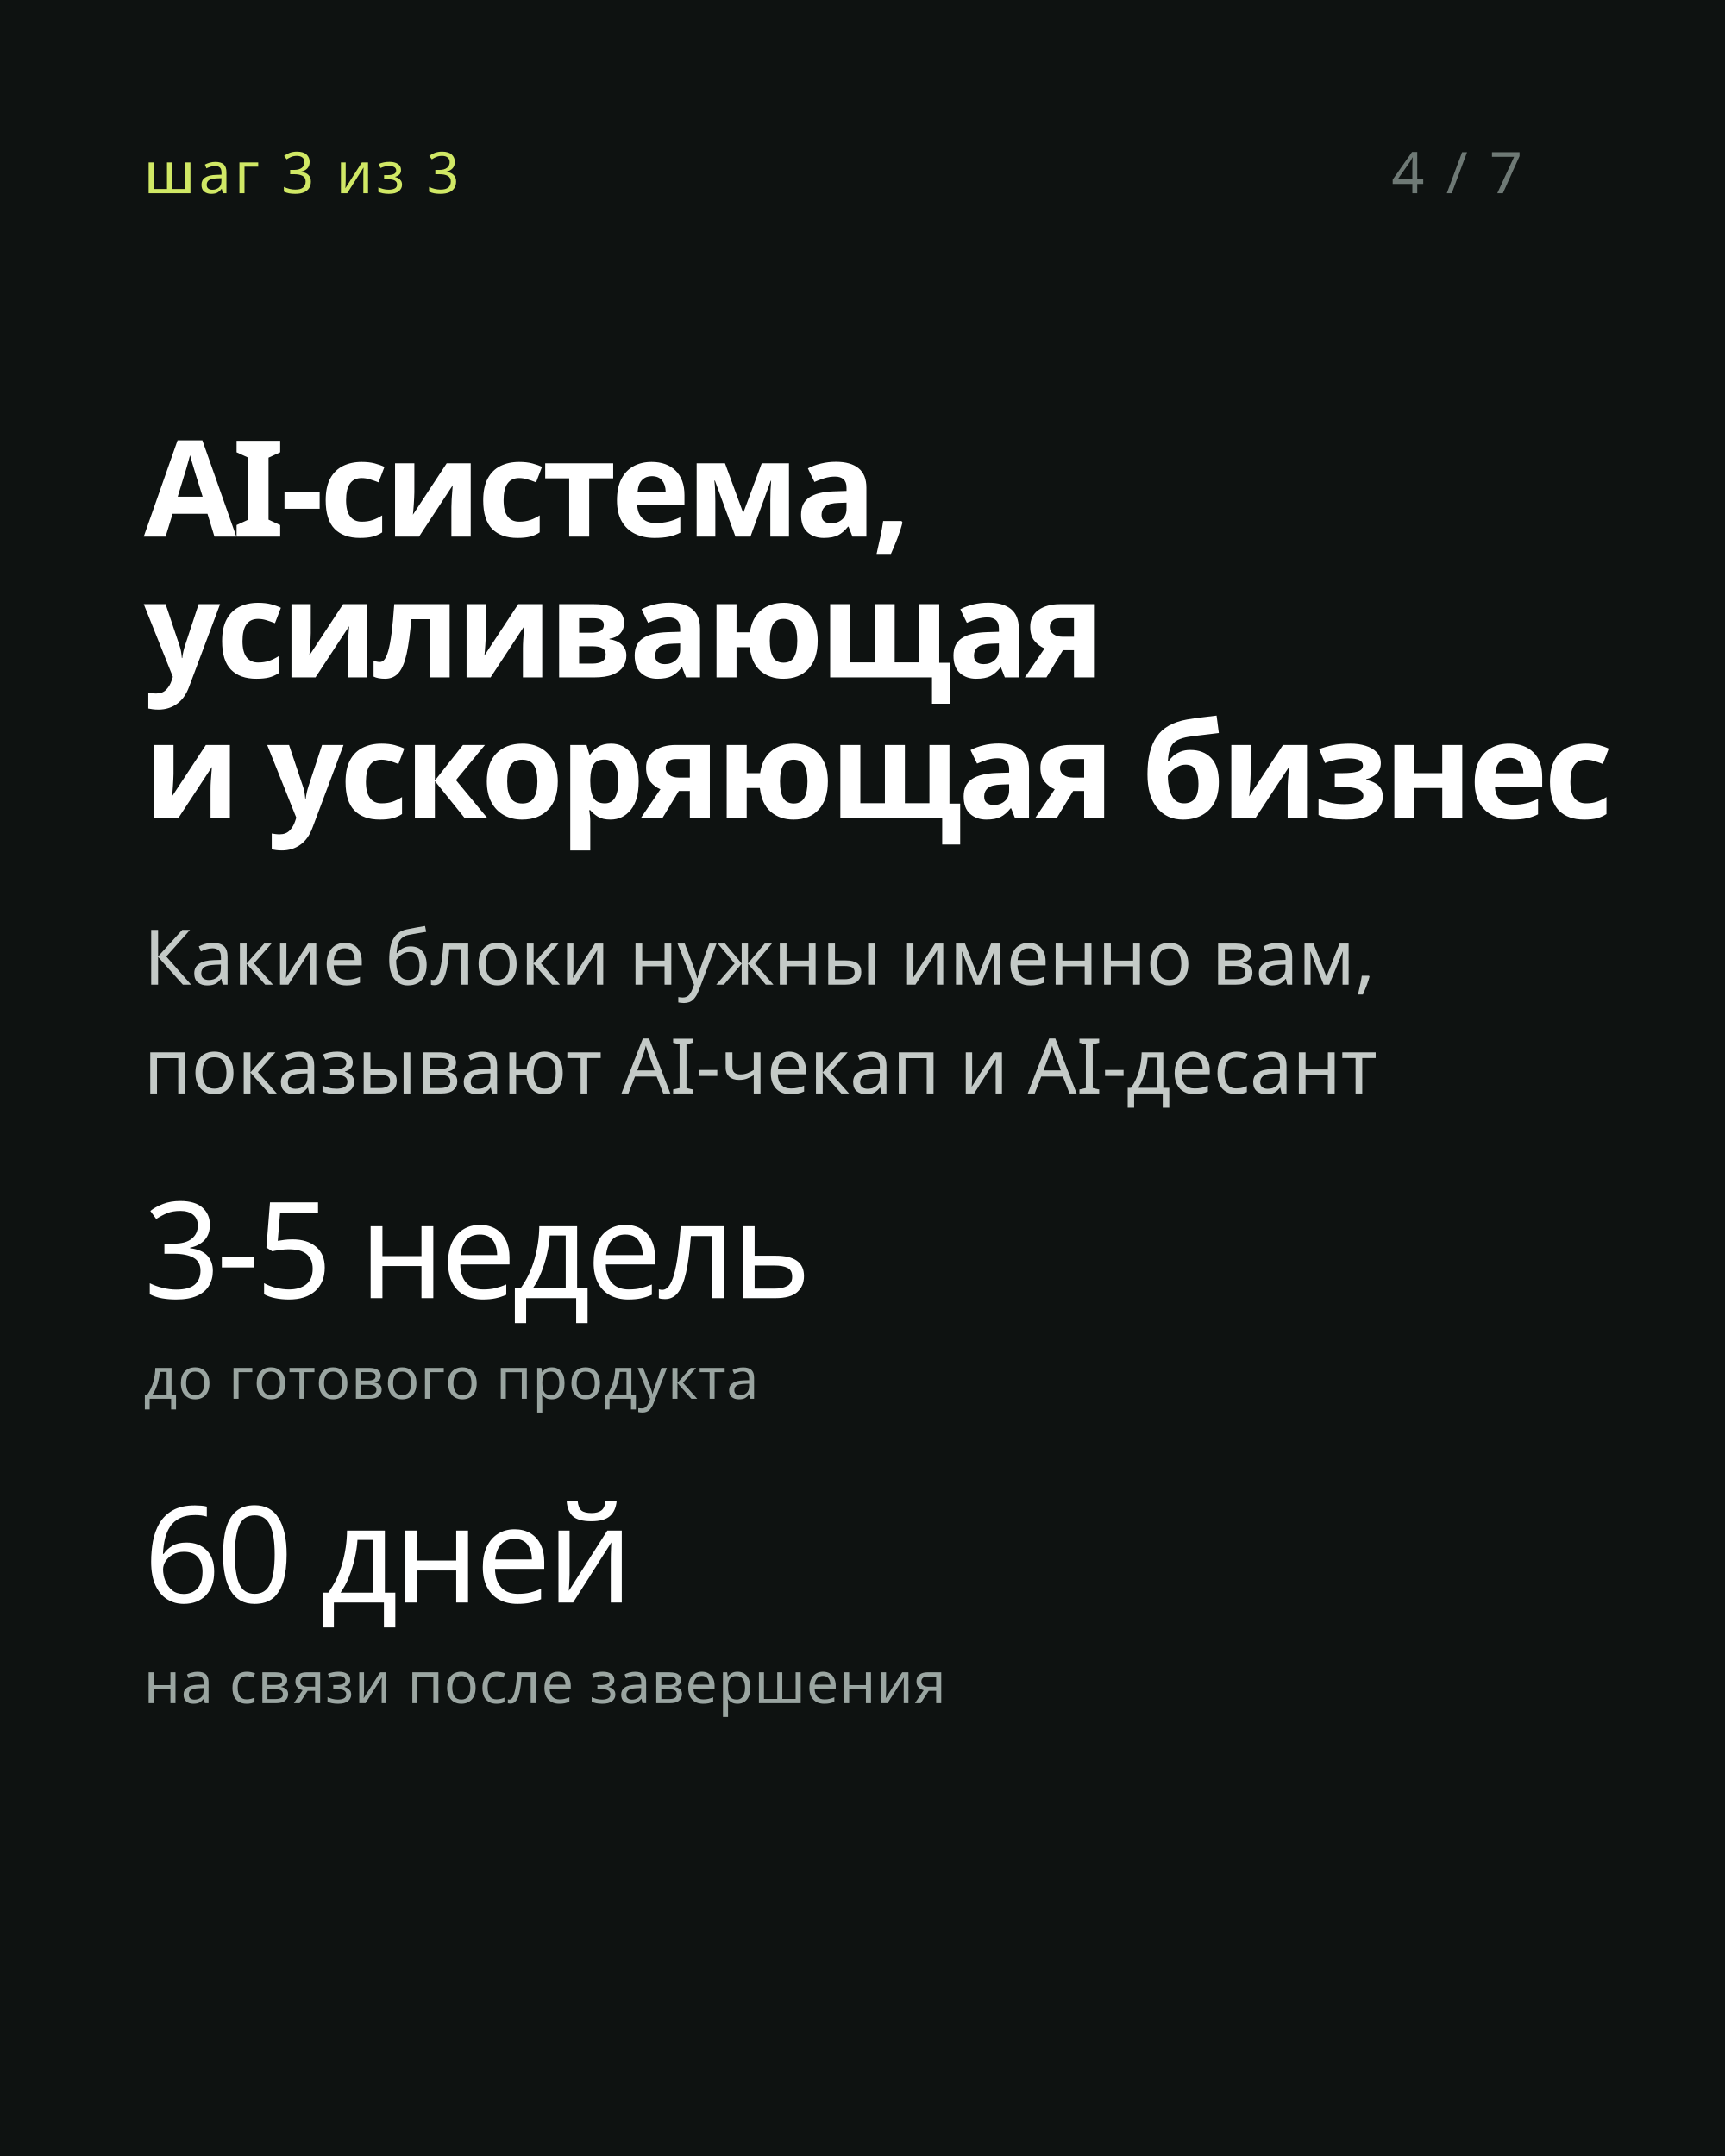
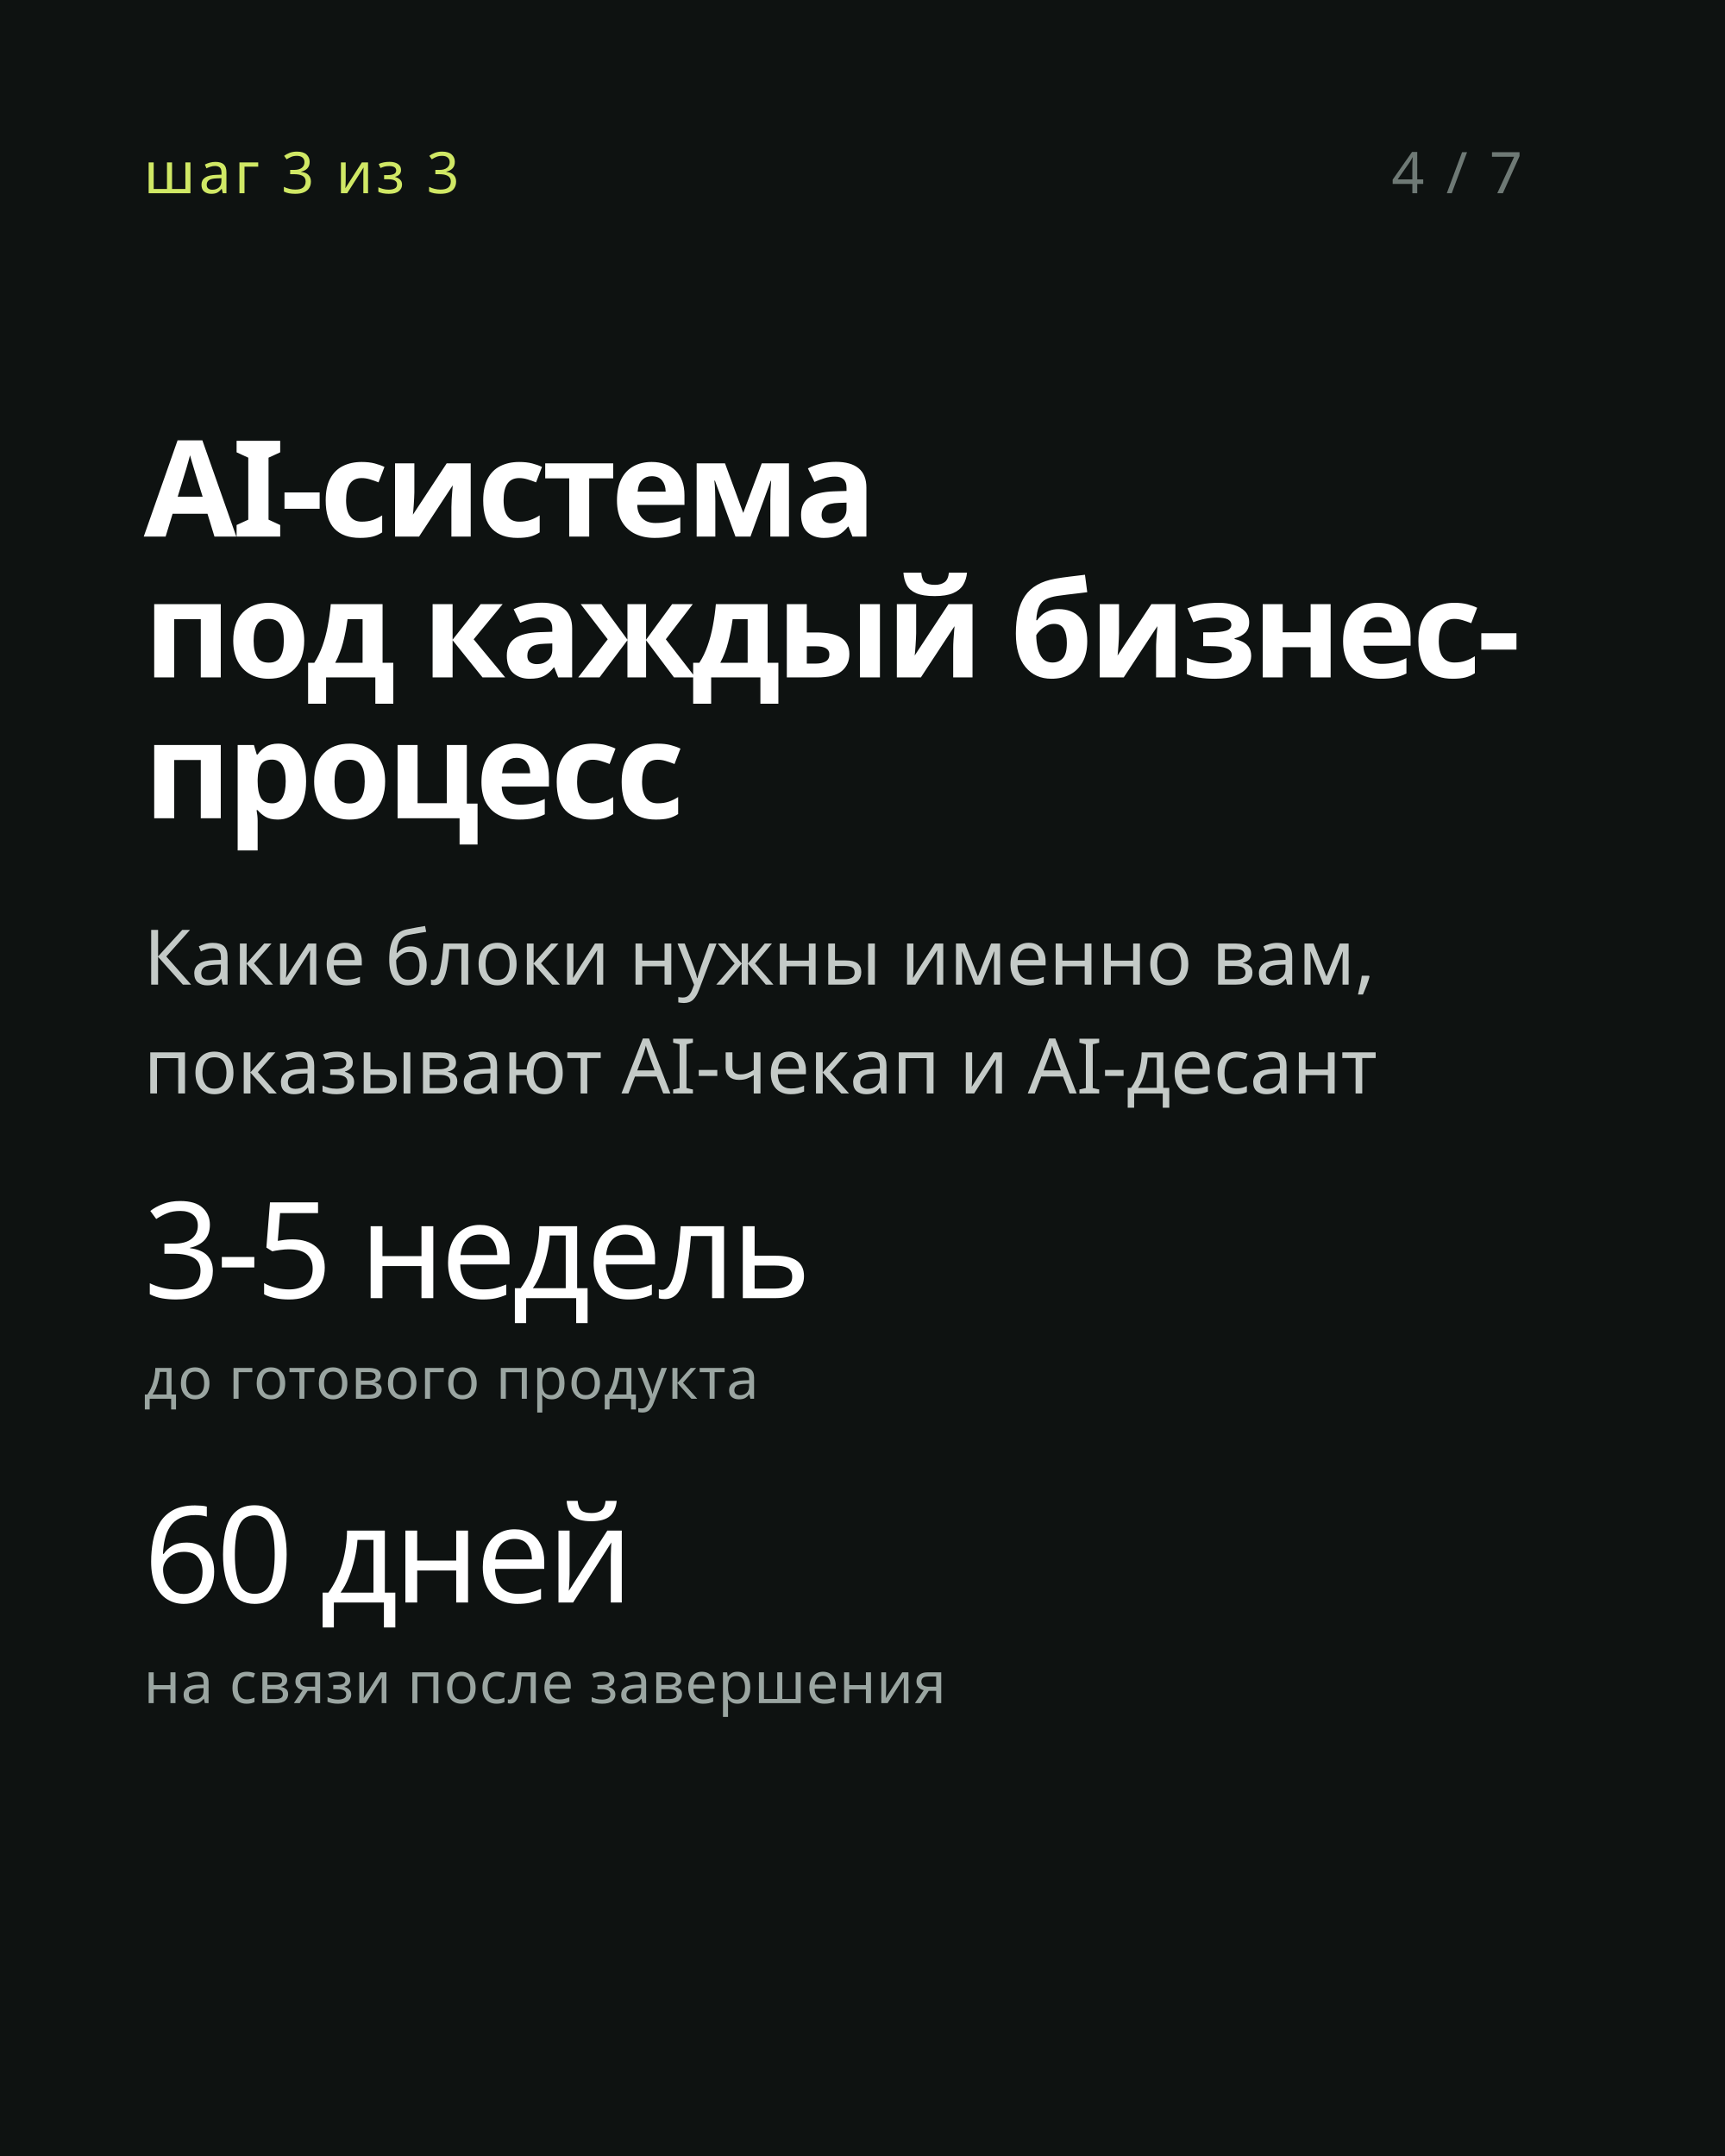
<svg xmlns="http://www.w3.org/2000/svg" width="1080" height="1350" viewBox="0 0 1080 1350">
  <rect x="0" y="0" width="1080" height="1350" rx="0" fill="#0E1211" />
  <text x="90" y="121" font-family="JetBrains Mono" font-size="36" font-weight="400" letter-spacing="2.16" fill="#D0E865">шаг 3 из 3</text>
  <text x="871.19" y="121" font-family="JetBrains Mono" font-size="36" font-weight="400" letter-spacing="2.16" fill="#6E7975">4 / 7</text>
-   <text x="90" y="335.97" font-family="Manrope" font-size="84" font-weight="600" letter-spacing="-2.52" fill="#FFFFFF">AI-система,</text>
-   <text x="90" y="424.16" font-family="Manrope" font-size="84" font-weight="600" letter-spacing="-2.52" fill="#FFFFFF">усиливающая</text>
-   <text x="90" y="512.34" font-family="Manrope" font-size="84" font-weight="600" letter-spacing="-2.52" fill="#FFFFFF">и ускоряющая бизнес</text>
+   <text x="90" y="335.97" font-family="Manrope" font-size="84" font-weight="600" letter-spacing="-2.52" fill="#FFFFFF">AI-система</text>
+   <text x="90" y="424.16" font-family="Manrope" font-size="84" font-weight="600" letter-spacing="-2.52" fill="#FFFFFF">под каждый бизнес-</text>
+   <text x="90" y="512.34" font-family="Manrope" font-size="84" font-weight="600" letter-spacing="-2.52" fill="#FFFFFF">процесс</text>
  <text x="90" y="616.53" font-family="Manrope" font-size="48" font-weight="400" letter-spacing="-0.24" fill="#C4CAC7">Какие блоки нужны именно вам,</text>
  <text x="90" y="684.69" font-family="Manrope" font-size="48" font-weight="400" letter-spacing="-0.24" fill="#C4CAC7">показывают AI-чекап и AI-десант</text>
  <text x="90" y="812.84" font-family="JetBrains Mono" font-size="84" font-weight="500" letter-spacing="-2.52" fill="#FFFFFF">3-5 недель</text>
  <text x="90" y="875.84" font-family="JetBrains Mono" font-size="36" font-weight="400" letter-spacing="0.36" fill="#9AA5A1">до готового продукта</text>
  <text x="90" y="1003.44" font-family="JetBrains Mono" font-size="84" font-weight="500" letter-spacing="-2.52" fill="#FFFFFF">60 дней</text>
  <text x="90" y="1066.44" font-family="JetBrains Mono" font-size="36" font-weight="400" letter-spacing="0.36" fill="#9AA5A1">на связи после завершения</text>
</svg>
